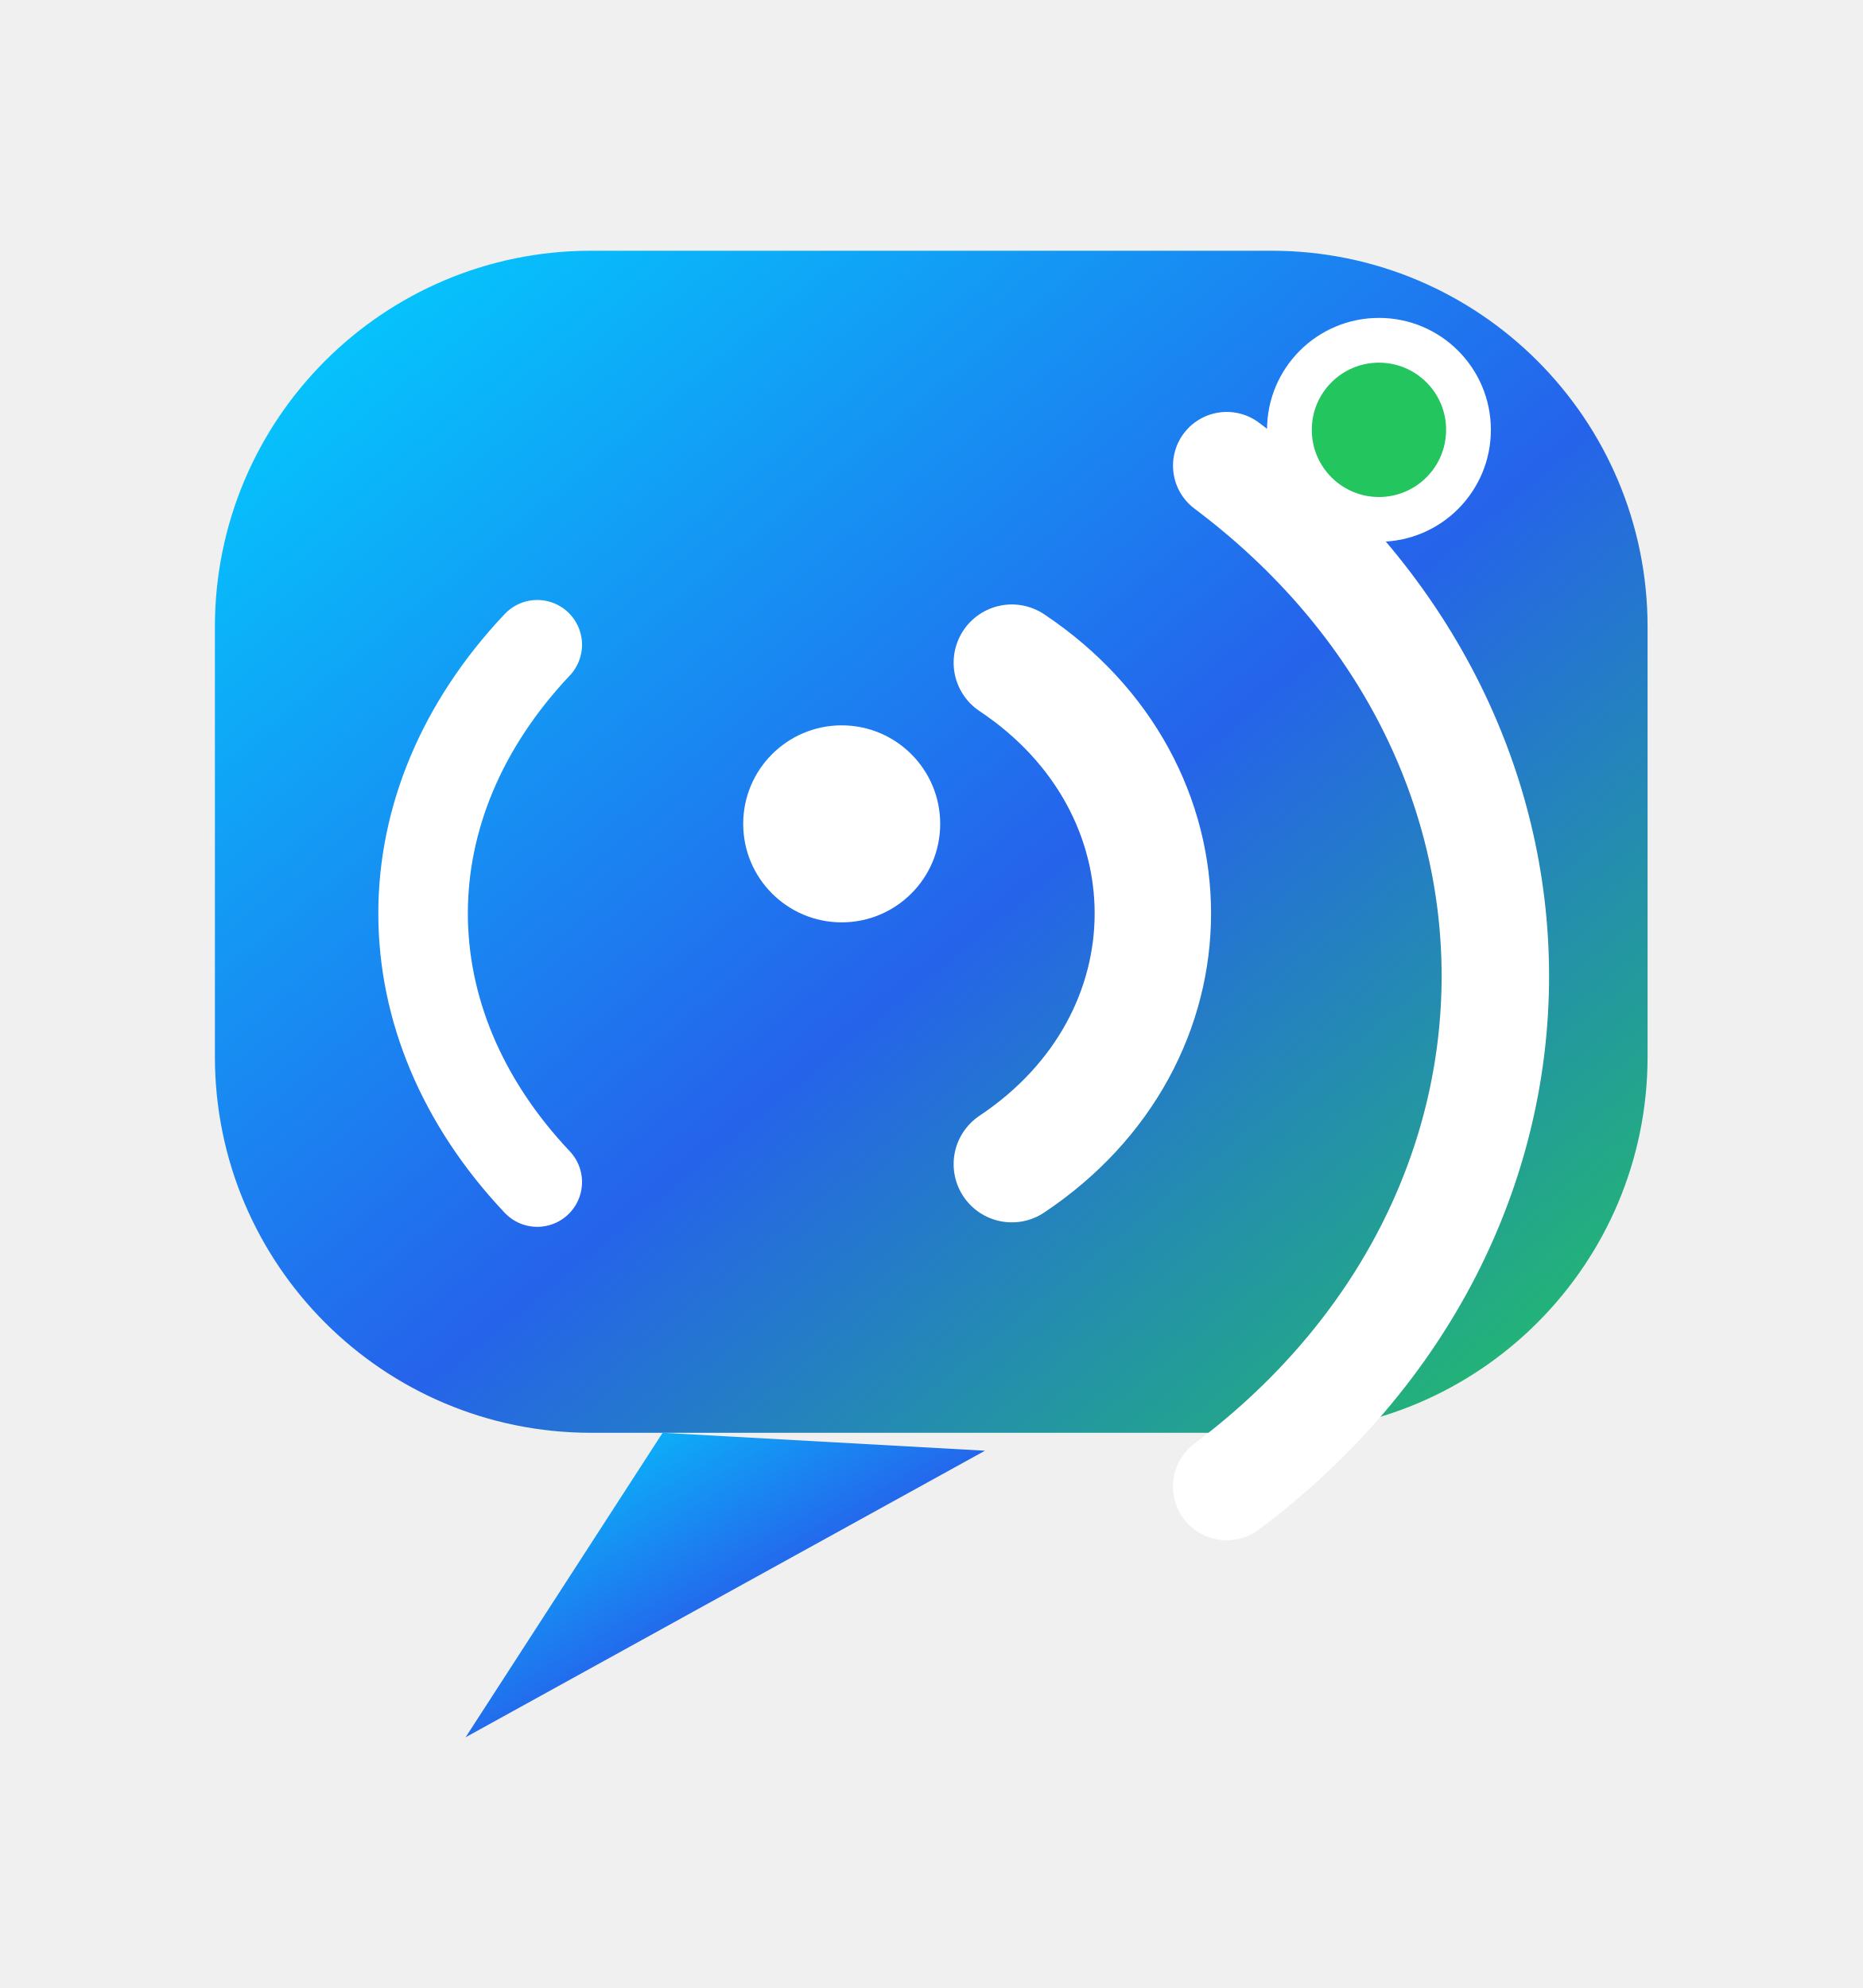
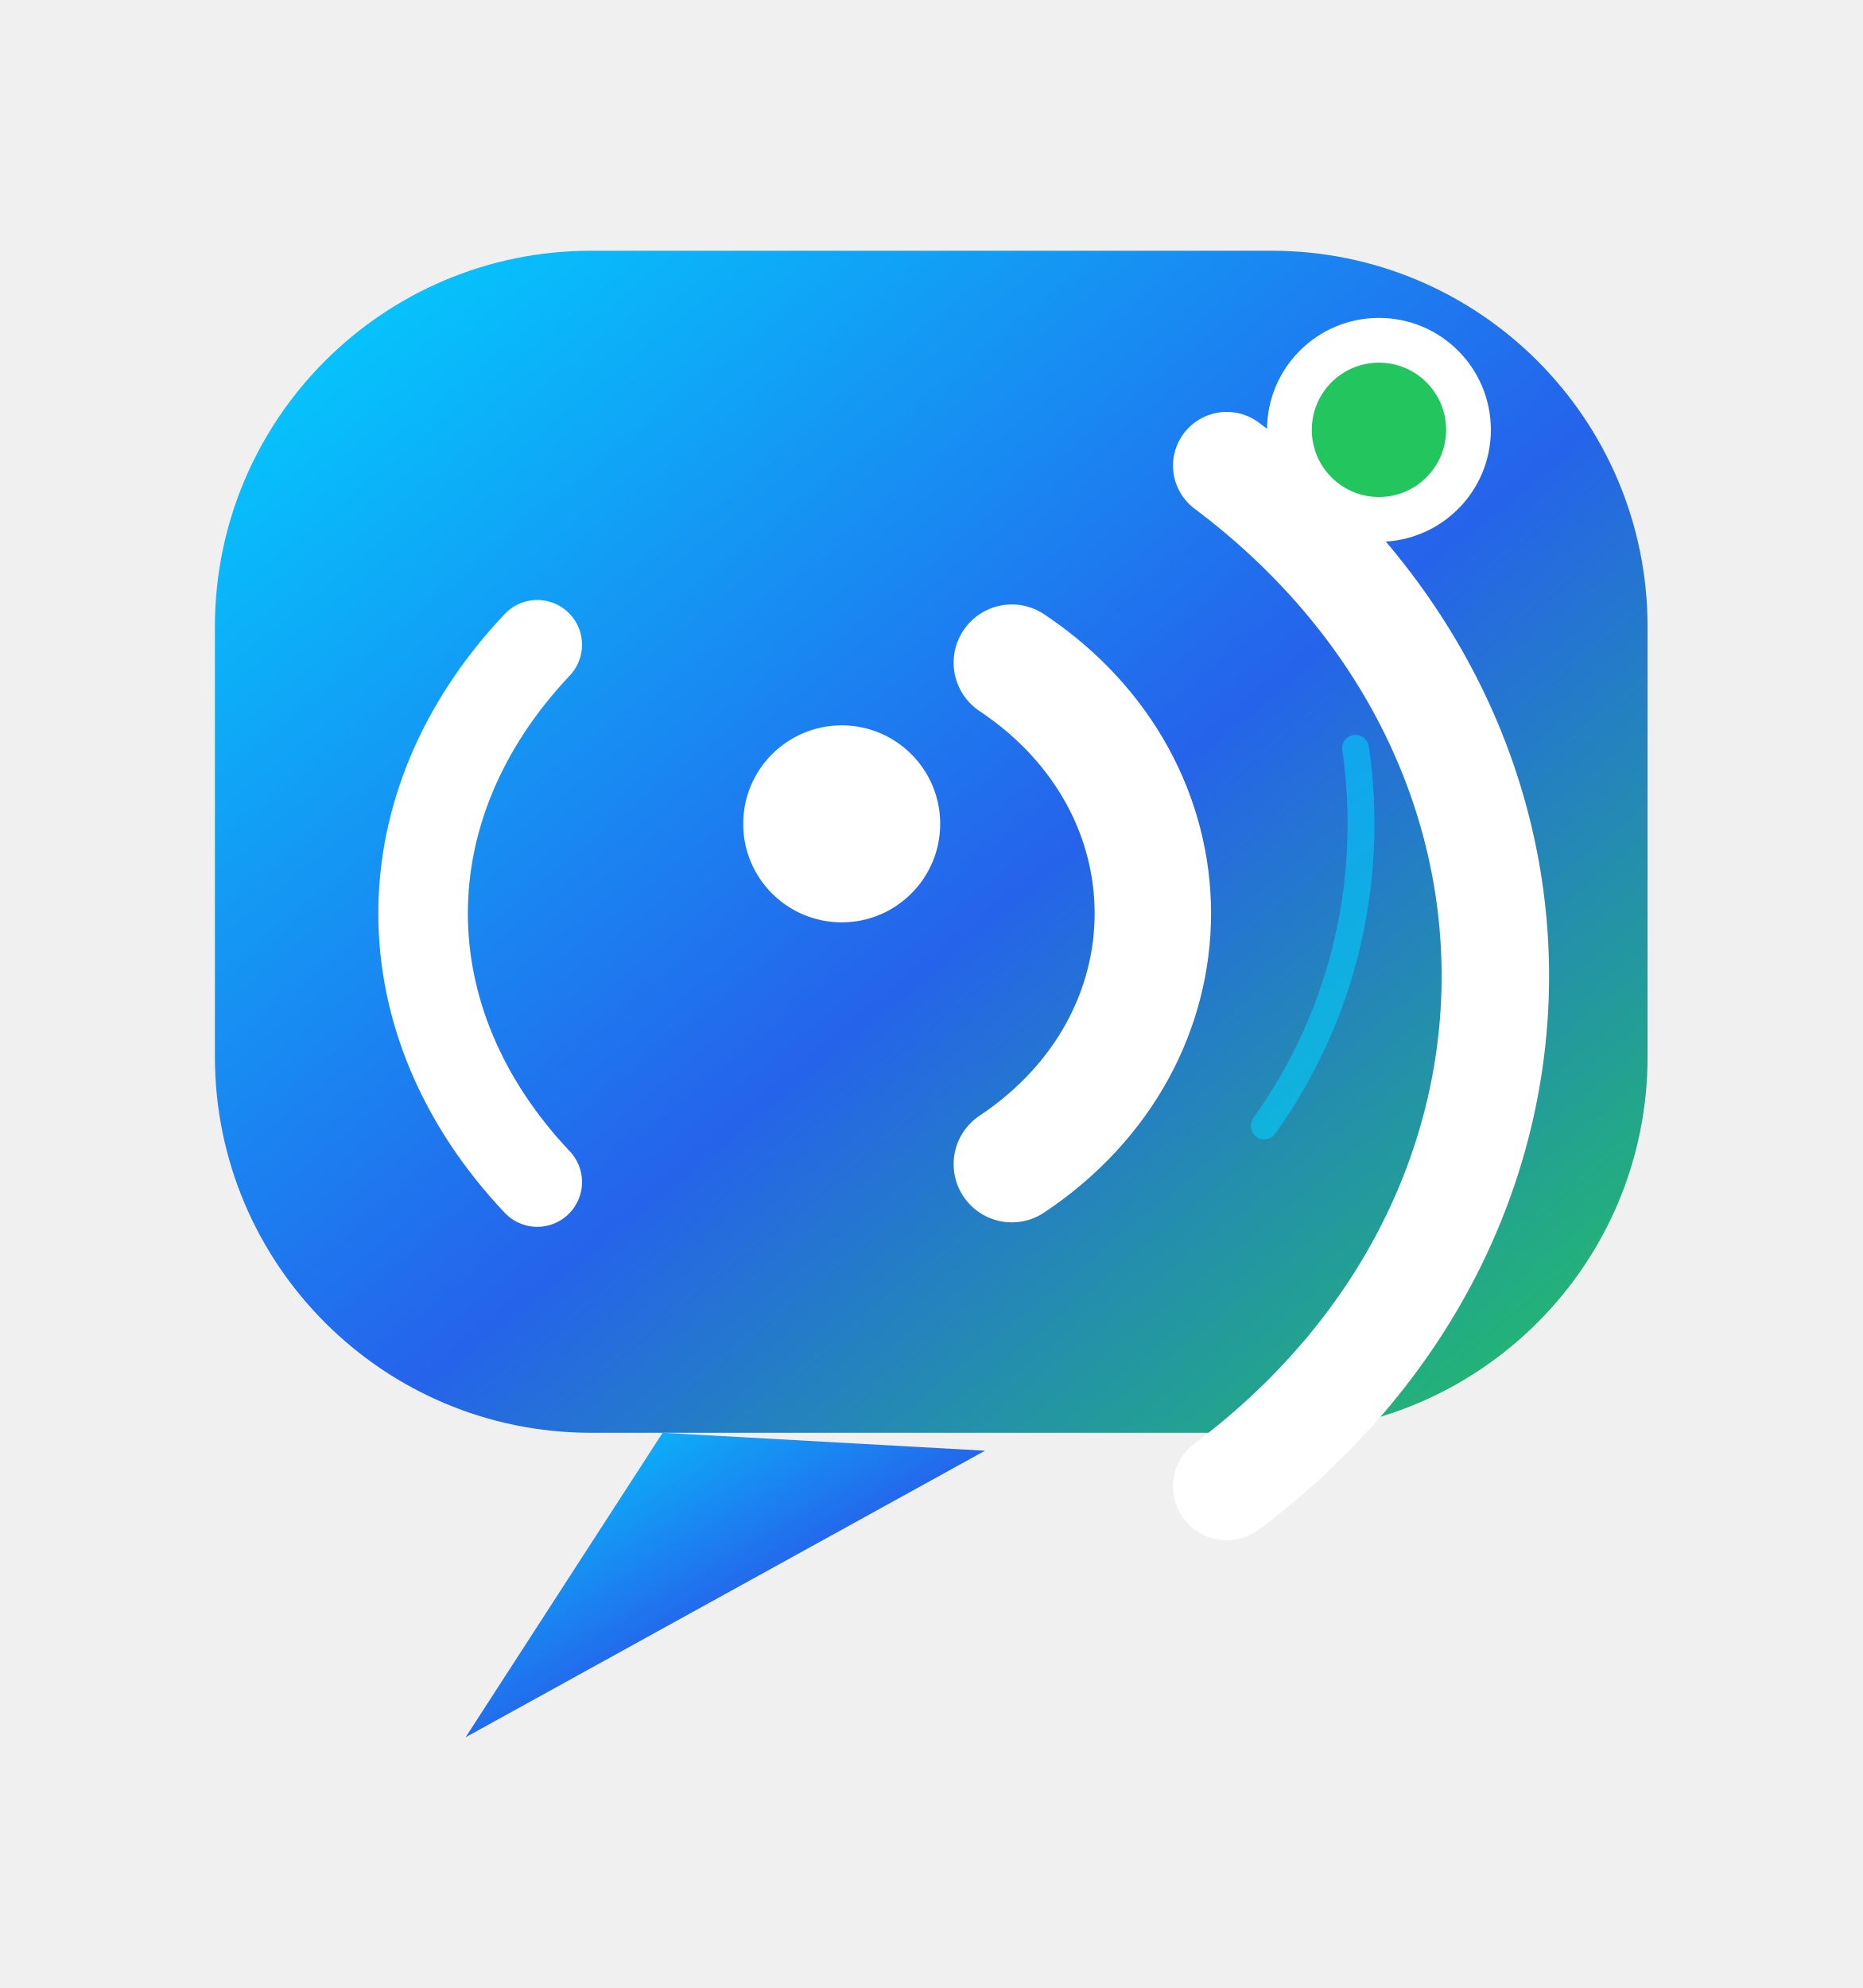
<svg xmlns="http://www.w3.org/2000/svg" class="site-brand-mark" viewBox="0 0 208 222" fill="none" role="img" aria-label="Radar Chat">
  <defs>
    <linearGradient id="rc-site-g" x1="0" y1="0" x2="1" y2="1">
      <stop offset="0" stop-color="#00D4FF" />
      <stop offset="0.55" stop-color="#2563EB" />
      <stop offset="1" stop-color="#22C55E" />
    </linearGradient>
  </defs>
  <g class="site-brand-mark__bubble">
    <rect x="24" y="28" width="160" height="132" rx="42" fill="url(#rc-site-g)" />
    <path d="M74 160 L52 194 L110 162 Z" fill="url(#rc-site-g)" />
  </g>
  <g class="site-brand-mark__core-wrap">
-     <circle class="site-brand-mark__core" cx="94" cy="92" r="11" fill="#fff" />
+     <circle cx="94" cy="92" r="11" fill="#fff" />
  </g>
-   <path class="site-brand-mark__wave site-brand-mark__wave-1" d="M113 74 C134 88 134 116 113 130" fill="none" stroke="#fff" stroke-width="13" stroke-linecap="round" />
-   <path class="site-brand-mark__wave site-brand-mark__wave-2" d="M137 52 C177 82 177 136 137 166" fill="none" stroke="#fff" stroke-width="12" stroke-linecap="round" />
-   <path class="site-brand-mark__wave site-brand-mark__wave-3" d="M60 72 C43 90 43 114 60 132" fill="none" stroke="#fff" stroke-width="10" stroke-linecap="round" />
+   <g class="site-brand-mark__waves">
+     <path class="site-brand-mark__wave site-brand-mark__wave-1" d="M113 74 C134 88 134 116 113 130" fill="none" stroke="#fff" stroke-width="13" stroke-linecap="round" />
+     <path class="site-brand-mark__wave site-brand-mark__wave-2" d="M137 52 C177 82 177 136 137 166" fill="none" stroke="#fff" stroke-width="12" stroke-linecap="round" />
+     <path class="site-brand-mark__wave site-brand-mark__wave-3" d="M60 72 C43 90 43 114 60 132" fill="none" stroke="#fff" stroke-width="10" stroke-linecap="round" />
+   </g>
+   <g class="site-brand-mark__sweep">
+     <circle cx="94" cy="92" r="58" fill="none" stroke="#00D4FF" stroke-width="3" stroke-linecap="round" stroke-dasharray="36 320" opacity="0.55" />
+   </g>
  <g class="site-brand-mark__ping">
    <circle cx="154" cy="48" r="10" fill="#22C55E" stroke="#fff" stroke-width="5" />
  </g>
</svg>
